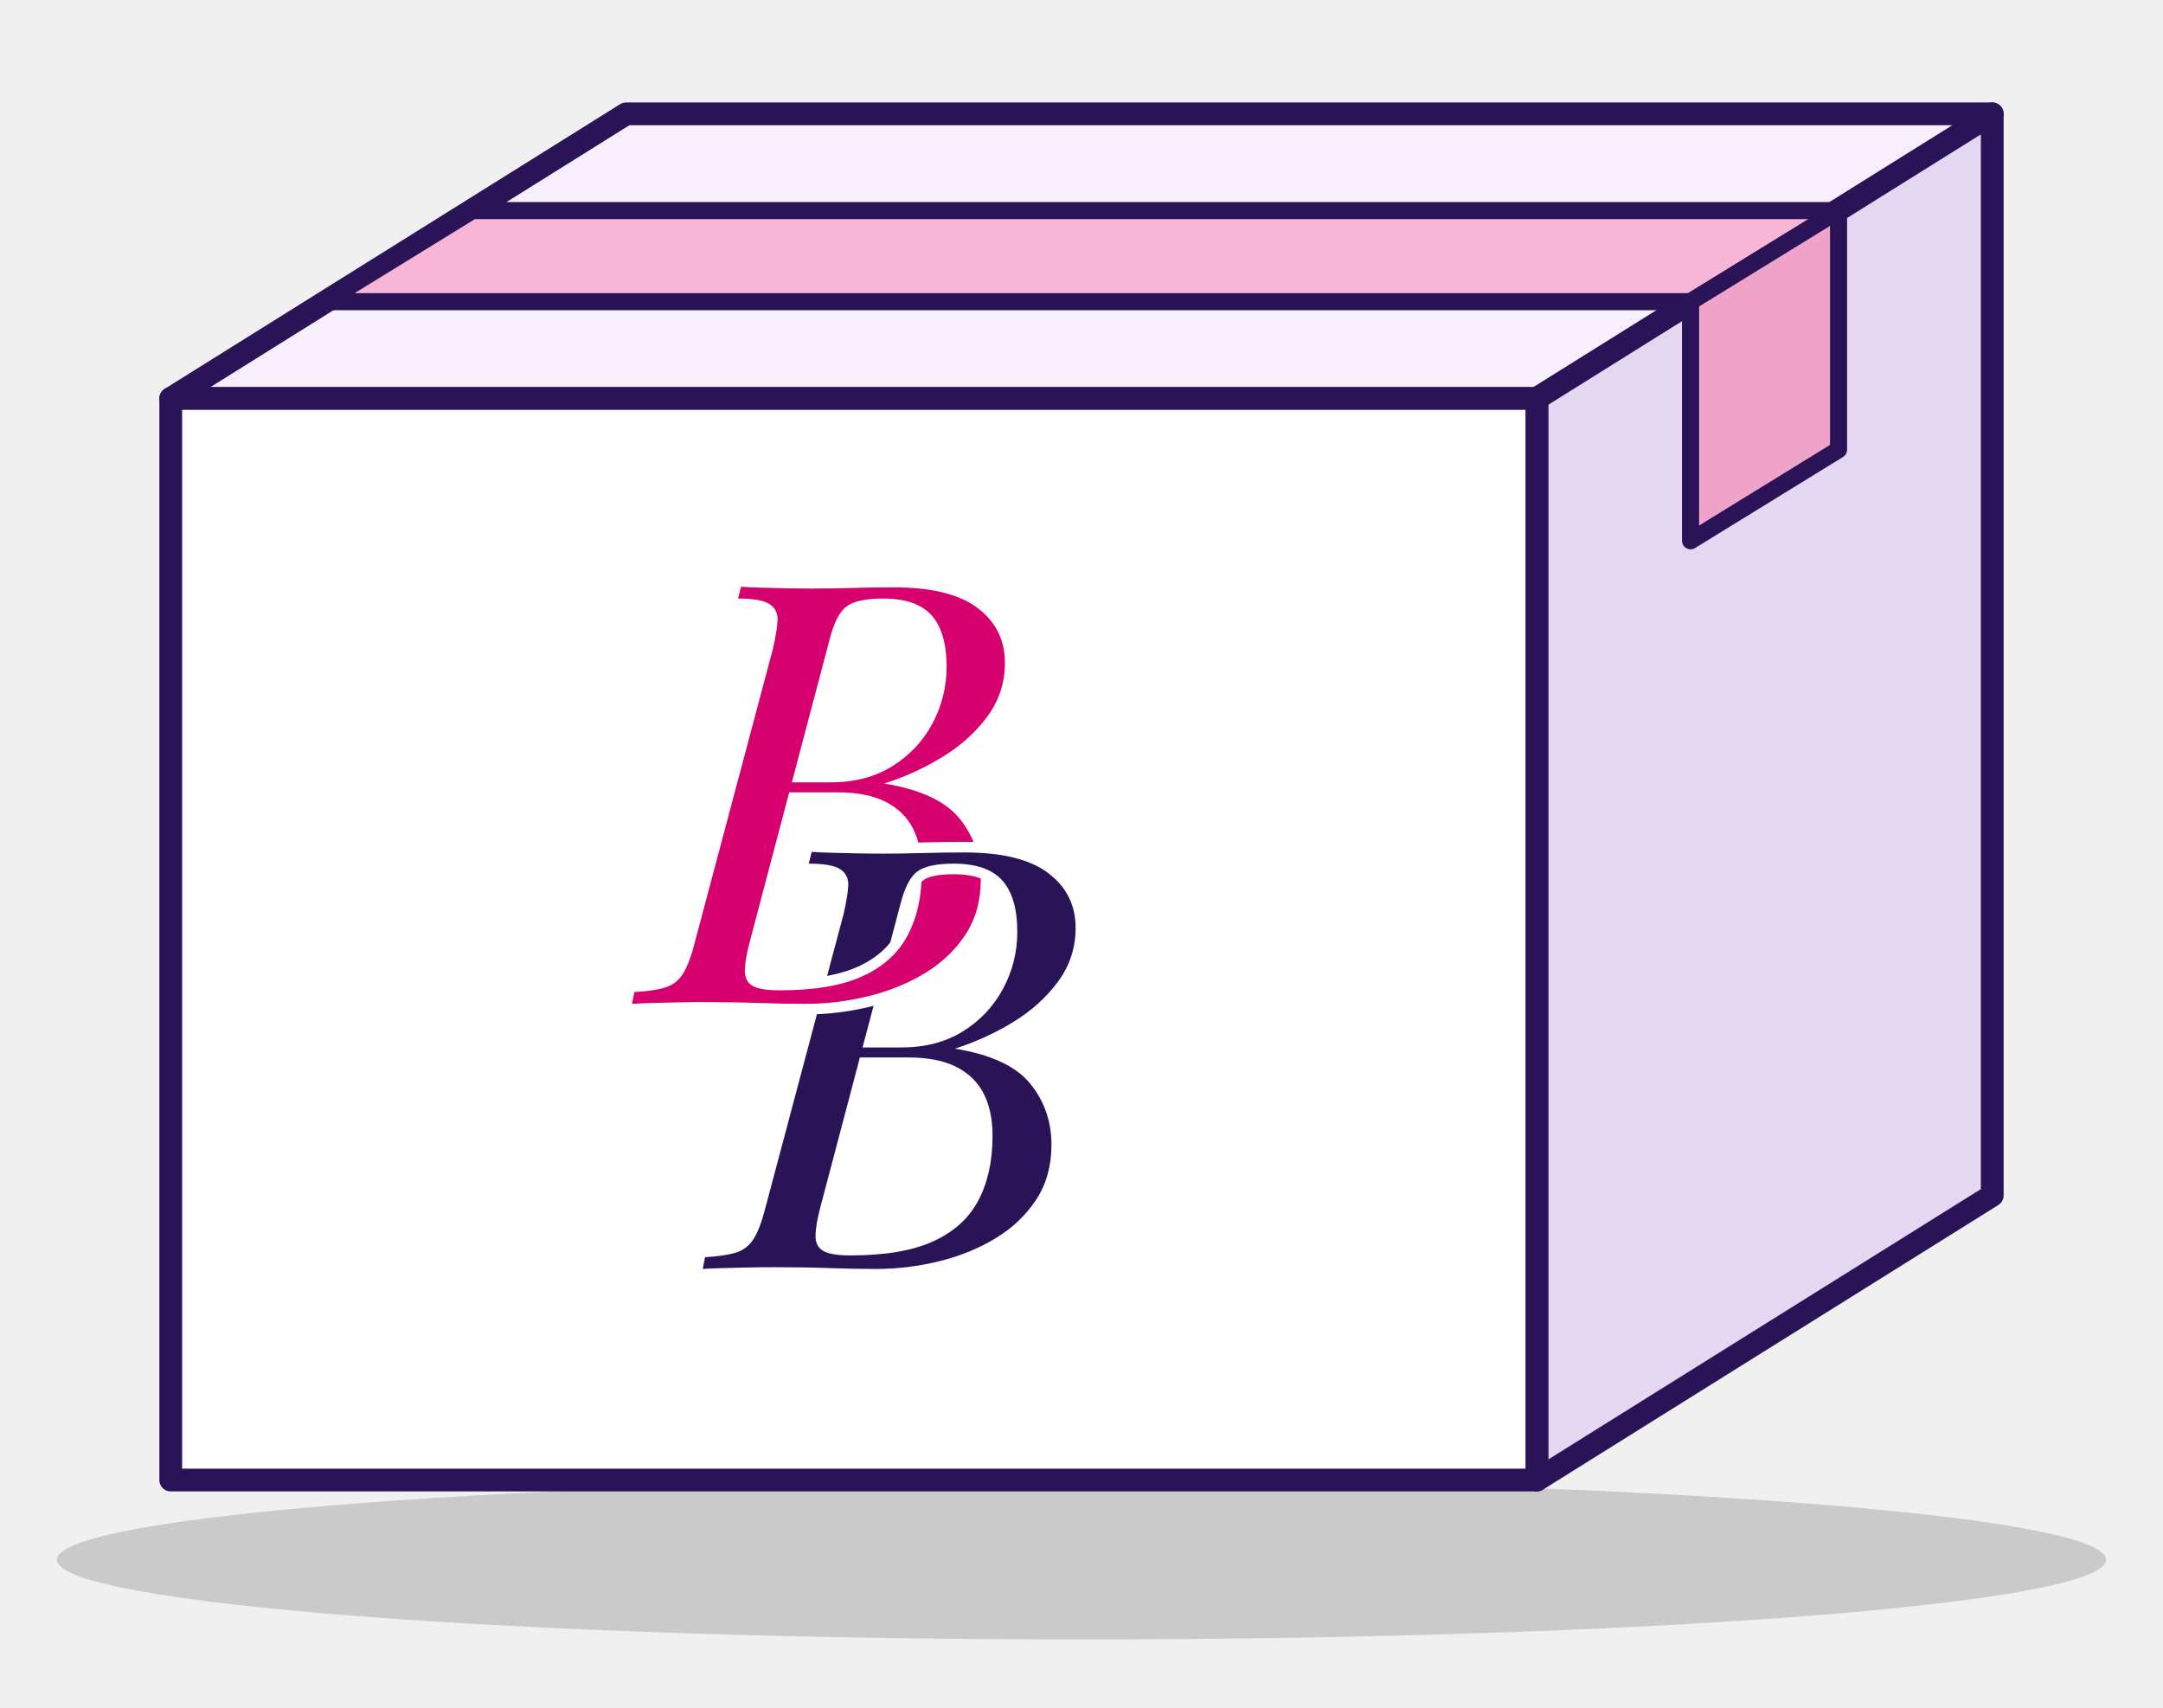
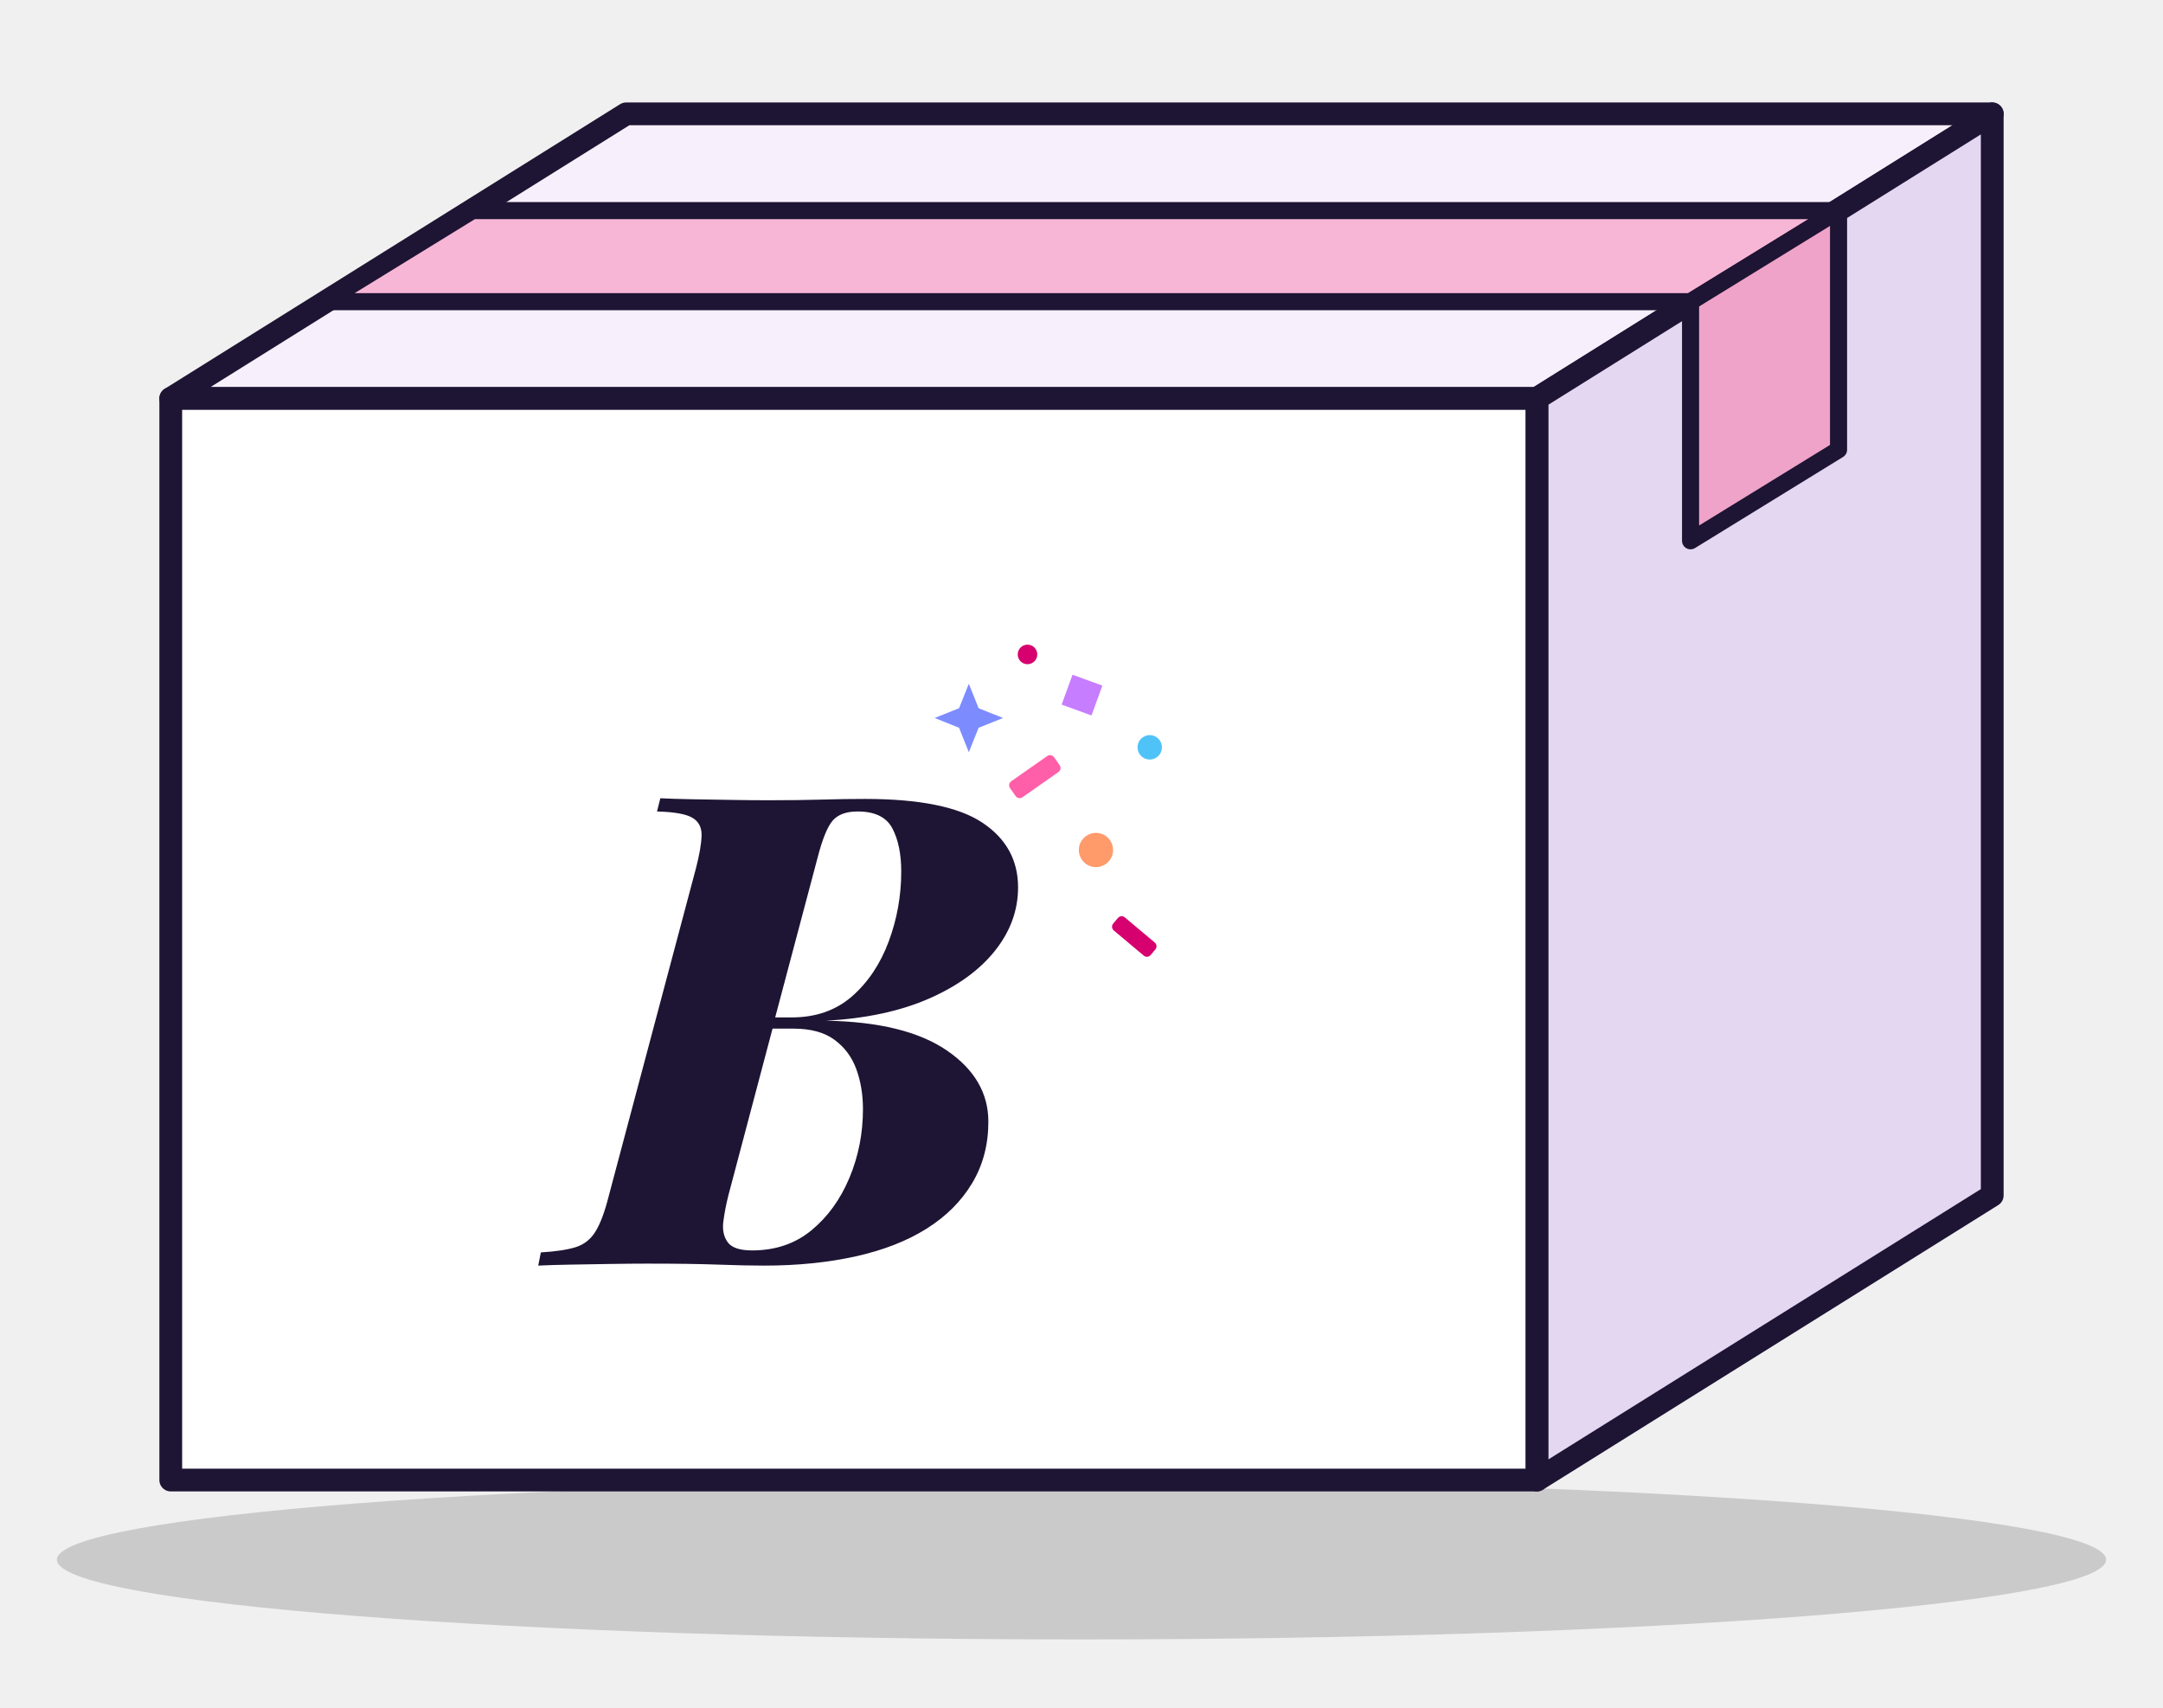
<svg xmlns="http://www.w3.org/2000/svg" viewBox="80 150 380 300" width="380" height="300" role="img" aria-label="Illustration of a closed Bash Buddy box">
  <ellipse cx="270" cy="424" rx="180" ry="14" fill="#000" fill-opacity=".16" />
-   <g stroke="#2A1457" stroke-width="4" stroke-linejoin="round" stroke-linecap="round">
+   <g stroke="#1E1433" stroke-width="4" stroke-linejoin="round" stroke-linecap="round">
    <path d="M110 220 L350 220 L430 170 L190 170 Z" fill="#F7EFFC" />
    <path d="M350 220 L430 170 L430 360 L350 410 Z" fill="#E4D7F2" />
    <rect x="110" y="220" width="240" height="190" fill="#fff" />
    <path d="M137 203 L377 203 L403 187 L163 187 Z" fill="#F7B6D6" stroke-width="3" />
    <path d="M377 203 L403 187 L403 229 L377 245 Z" fill="#EFA3C8" stroke-width="3" />
  </g>
-   <svg x="190" y="252" width="80" height="122" viewBox="0 0 773 1178">
-     <g transform="translate(43,718) scale(1,-1)">
-       <defs>
-         <mask id="m1" maskUnits="userSpaceOnUse" x="-6000" y="-6000" width="12000" height="12000">
-           <rect x="-6000" y="-6000" width="12000" height="12000" fill="#fff" />
-           <clipPath id="m1c">
-             <rect x="414" y="184" width="190" height="119" />
-           </clipPath>
-           <g clip-path="url(#m1c)" fill="#000" stroke="#000" stroke-width="36" stroke-linejoin="round">
-             <g transform="matrix(1,0,0,1,120,-450)">
-               <path d="M412 707Q507 707 553.5 672.0Q600 637 600 579Q600 528 570.0 487.5Q540 447 493.0 418.5Q446 390 395 374Q487 359 523.0 314.5Q559 270 559 211Q559 157 533.0 117.5Q507 78 464.0 52.0Q421 26 368.0 13.0Q315 0 261 0Q223 0 182.0 1.5Q141 3 89 3Q66 3 43.0 2.5Q20 2 0.5 1.5Q-19 1 -33 0L-29 20Q5 22 24.0 28.0Q43 34 54.0 52.0Q65 70 74 106L206 602Q213 632 214.0 650.5Q215 669 200.5 678.5Q186 688 147 688L152 708Q166 707 185.0 706.5Q204 706 226.5 705.5Q249 705 271 705Q306 705 340.5 706.0Q375 707 412 707ZM222 359 226 376H304Q365 376 409.0 403.5Q453 431 477.0 476.0Q501 521 501 572Q501 631 475.5 659.5Q450 688 393 688Q349 688 331.0 674.5Q313 661 302 617L167 106Q159 76 158.5 57.5Q158 39 171.0 31.0Q184 23 218 23Q306 23 358.5 47.0Q411 71 435.0 116.5Q459 162 459 226Q459 268 444.0 297.5Q429 327 397.5 343.0Q366 359 316 359Z" />
-             </g>
-           </g>
-         </mask>
-         <mask id="m2" maskUnits="userSpaceOnUse" x="-6000" y="-6000" width="12000" height="12000">
-           <rect x="-6000" y="-6000" width="12000" height="12000" fill="#fff" />
-           <clipPath id="m2c">
-             <rect x="240" y="-44" width="206" height="170" />
-           </clipPath>
-           <g clip-path="url(#m2c)" fill="#000" stroke="#000" stroke-width="36" stroke-linejoin="round">
-             <g transform="matrix(1,0,0,1,0,0)">
-               <path d="M412 707Q507 707 553.5 672.0Q600 637 600 579Q600 528 570.0 487.5Q540 447 493.0 418.5Q446 390 395 374Q487 359 523.0 314.5Q559 270 559 211Q559 157 533.0 117.5Q507 78 464.0 52.0Q421 26 368.0 13.0Q315 0 261 0Q223 0 182.0 1.5Q141 3 89 3Q66 3 43.0 2.5Q20 2 0.5 1.5Q-19 1 -33 0L-29 20Q5 22 24.0 28.0Q43 34 54.0 52.0Q65 70 74 106L206 602Q213 632 214.0 650.5Q215 669 200.5 678.5Q186 688 147 688L152 708Q166 707 185.0 706.5Q204 706 226.5 705.5Q249 705 271 705Q306 705 340.5 706.0Q375 707 412 707ZM222 359 226 376H304Q365 376 409.0 403.5Q453 431 477.0 476.0Q501 521 501 572Q501 631 475.5 659.5Q450 688 393 688Q349 688 331.0 674.5Q313 661 302 617L167 106Q159 76 158.5 57.5Q158 39 171.0 31.0Q184 23 218 23Q306 23 358.5 47.0Q411 71 435.0 116.5Q459 162 459 226Q459 268 444.0 297.5Q429 327 397.5 343.0Q366 359 316 359Z" />
-             </g>
-           </g>
-         </mask>
-       </defs>
-       <g fill="#D6006F" mask="url(#m1)">
-         <g transform="matrix(1,0,0,1,0,0)">
-           <path d="M412 707Q507 707 553.5 672.0Q600 637 600 579Q600 528 570.0 487.5Q540 447 493.0 418.5Q446 390 395 374Q487 359 523.0 314.5Q559 270 559 211Q559 157 533.0 117.5Q507 78 464.0 52.0Q421 26 368.0 13.0Q315 0 261 0Q223 0 182.0 1.5Q141 3 89 3Q66 3 43.0 2.5Q20 2 0.5 1.5Q-19 1 -33 0L-29 20Q5 22 24.0 28.0Q43 34 54.0 52.0Q65 70 74 106L206 602Q213 632 214.0 650.5Q215 669 200.5 678.5Q186 688 147 688L152 708Q166 707 185.0 706.5Q204 706 226.5 705.5Q249 705 271 705Q306 705 340.5 706.0Q375 707 412 707ZM222 359 226 376H304Q365 376 409.0 403.5Q453 431 477.0 476.0Q501 521 501 572Q501 631 475.5 659.5Q450 688 393 688Q349 688 331.0 674.5Q313 661 302 617L167 106Q159 76 158.5 57.5Q158 39 171.0 31.0Q184 23 218 23Q306 23 358.5 47.0Q411 71 435.0 116.5Q459 162 459 226Q459 268 444.0 297.5Q429 327 397.5 343.0Q366 359 316 359Z" />
-         </g>
-       </g>
-       <g fill="#2A1457" mask="url(#m2)">
-         <g transform="matrix(1,0,0,1,120,-450)">
-           <path d="M412 707Q507 707 553.5 672.0Q600 637 600 579Q600 528 570.0 487.5Q540 447 493.0 418.5Q446 390 395 374Q487 359 523.0 314.5Q559 270 559 211Q559 157 533.0 117.5Q507 78 464.0 52.0Q421 26 368.0 13.0Q315 0 261 0Q223 0 182.0 1.5Q141 3 89 3Q66 3 43.0 2.5Q20 2 0.5 1.5Q-19 1 -33 0L-29 20Q5 22 24.0 28.0Q43 34 54.0 52.0Q65 70 74 106L206 602Q213 632 214.0 650.5Q215 669 200.5 678.5Q186 688 147 688L152 708Q166 707 185.0 706.5Q204 706 226.5 705.5Q249 705 271 705Q306 705 340.5 706.0Q375 707 412 707ZM222 359 226 376H304Q365 376 409.0 403.5Q453 431 477.0 476.0Q501 521 501 572Q501 631 475.5 659.5Q450 688 393 688Q349 688 331.0 674.5Q313 661 302 617L167 106Q159 76 158.5 57.5Q158 39 171.0 31.0Q184 23 218 23Q306 23 358.5 47.0Q411 71 435.0 116.5Q459 162 459 226Q459 268 444.0 297.5Q429 327 397.5 343.0Q366 359 316 359Z" />
-         </g>
-       </g>
-     </g>
+   <svg x="172" y="258" width="116" height="117" viewBox="27.9 -4.0 270.1 272.0">
+     <path d="M167.5 71.11Q200.98 71.11 215.56 80.83Q230.14 90.55 230.14 107.29Q230.14 121.33 220.69 133.21Q211.24 145.09 193.69 152.785Q176.14 160.48 151.57 161.83Q183.97 162.37 200.98 173.98Q217.99 185.59 217.99 203.14Q217.99 217.18 211.375 228.25Q204.76 239.32 192.745 246.88Q180.73 254.44 163.72 258.22Q146.71 262.0 126.19 262.0Q118.36 262.0 107.425 261.595Q96.49 261.19 78.67 261.19Q71.65 261.19 63.28 261.325Q54.91 261.46 47.08 261.595Q39.25 261.73 33.85 262.0L34.93 256.6Q44.11 256.06 49.24 254.44Q54.37 252.82 57.34 247.96Q60.31 243.1 62.74 233.38L98.38 99.46Q100.54 91.09 100.675 86.095Q100.81 81.1 96.895 78.805Q92.98 76.51 82.45 76.24L83.8 70.84Q89.2 71.11 96.895 71.245Q104.59 71.38 112.96 71.515Q121.33 71.65 127.81 71.65Q141.31 71.65 150.085 71.38Q158.86 71.11 167.5 71.11ZM129.7 165.07 111.61 233.38Q110.26 238.78 109.585 243.91Q108.91 249.04 111.34 252.415Q113.77 255.79 121.33 255.79Q135.64 255.79 145.63 247.555Q155.62 239.32 161.155 226.09Q166.69 212.86 166.69 198.01Q166.69 189.1 163.99 181.675Q161.29 174.25 155.08 169.66Q148.87 165.07 138.34 165.07ZM130.78 160.48H137.53Q152.38 160.48 162.235 151.84Q172.09 143.2 177.22 129.43Q182.35 115.66 182.35 100.81Q182.35 90.01 178.705 83.125Q175.06 76.24 164.53 76.24Q157.51 76.24 154.27 80.02Q151.03 83.8 148.06 95.41Z" fill="#1E1433" />
+     <rect x="226" y="58" width="22" height="8" rx="2" fill="#FF5FA8" transform="rotate(-35 237 62)" />
+     <circle cx="262" cy="92" r="7" fill="#FF9A6B" />
+     <rect x="250" y="22" width="13" height="13" fill="#C77DFF" transform="rotate(20 256 28)" />
+     <path d="M210 24 l4 10 l10 4 l-10 4 l-4 10 l-4 -10 l-10 -4 l10 -4 z" fill="#7C8CFF" />
+     <circle cx="284" cy="50" r="5" fill="#4FC3F7" />
+     <rect x="268" y="124" width="20" height="7" rx="2" fill="#D6006F" transform="rotate(40 278 127)" />
+     <circle cx="234" cy="12" r="4" fill="#D6006F" />
  </svg>
</svg>
